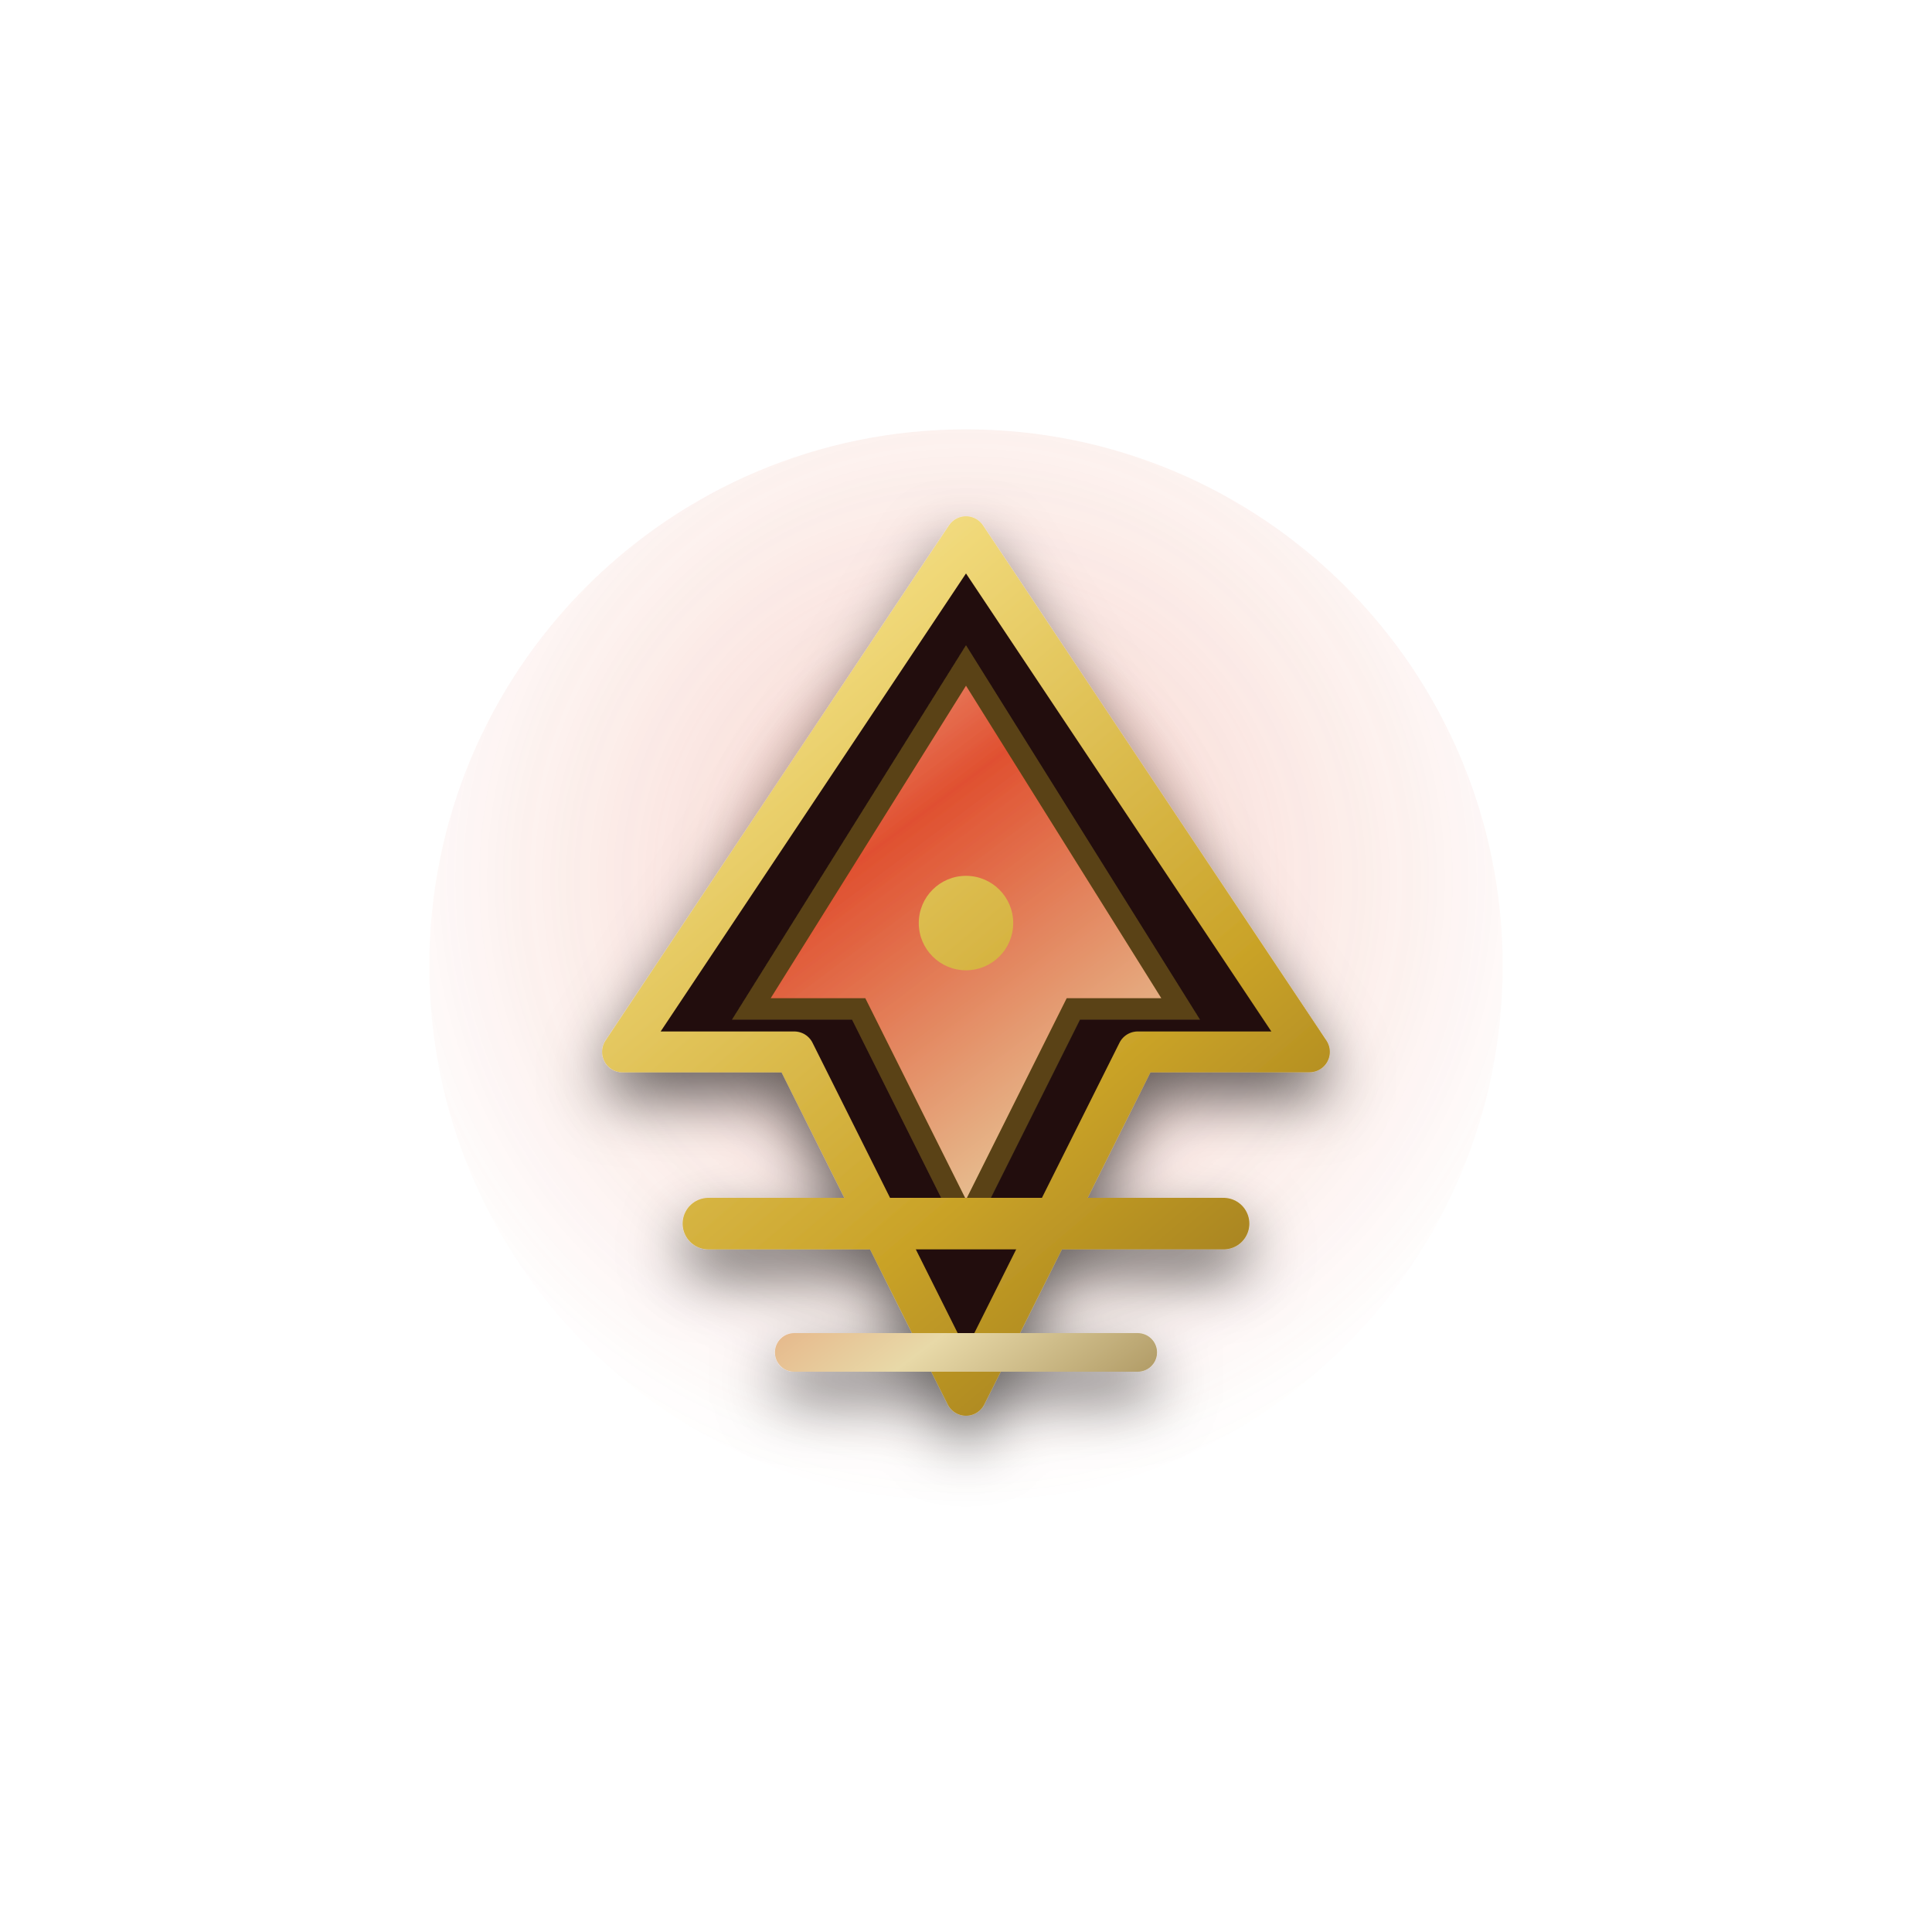
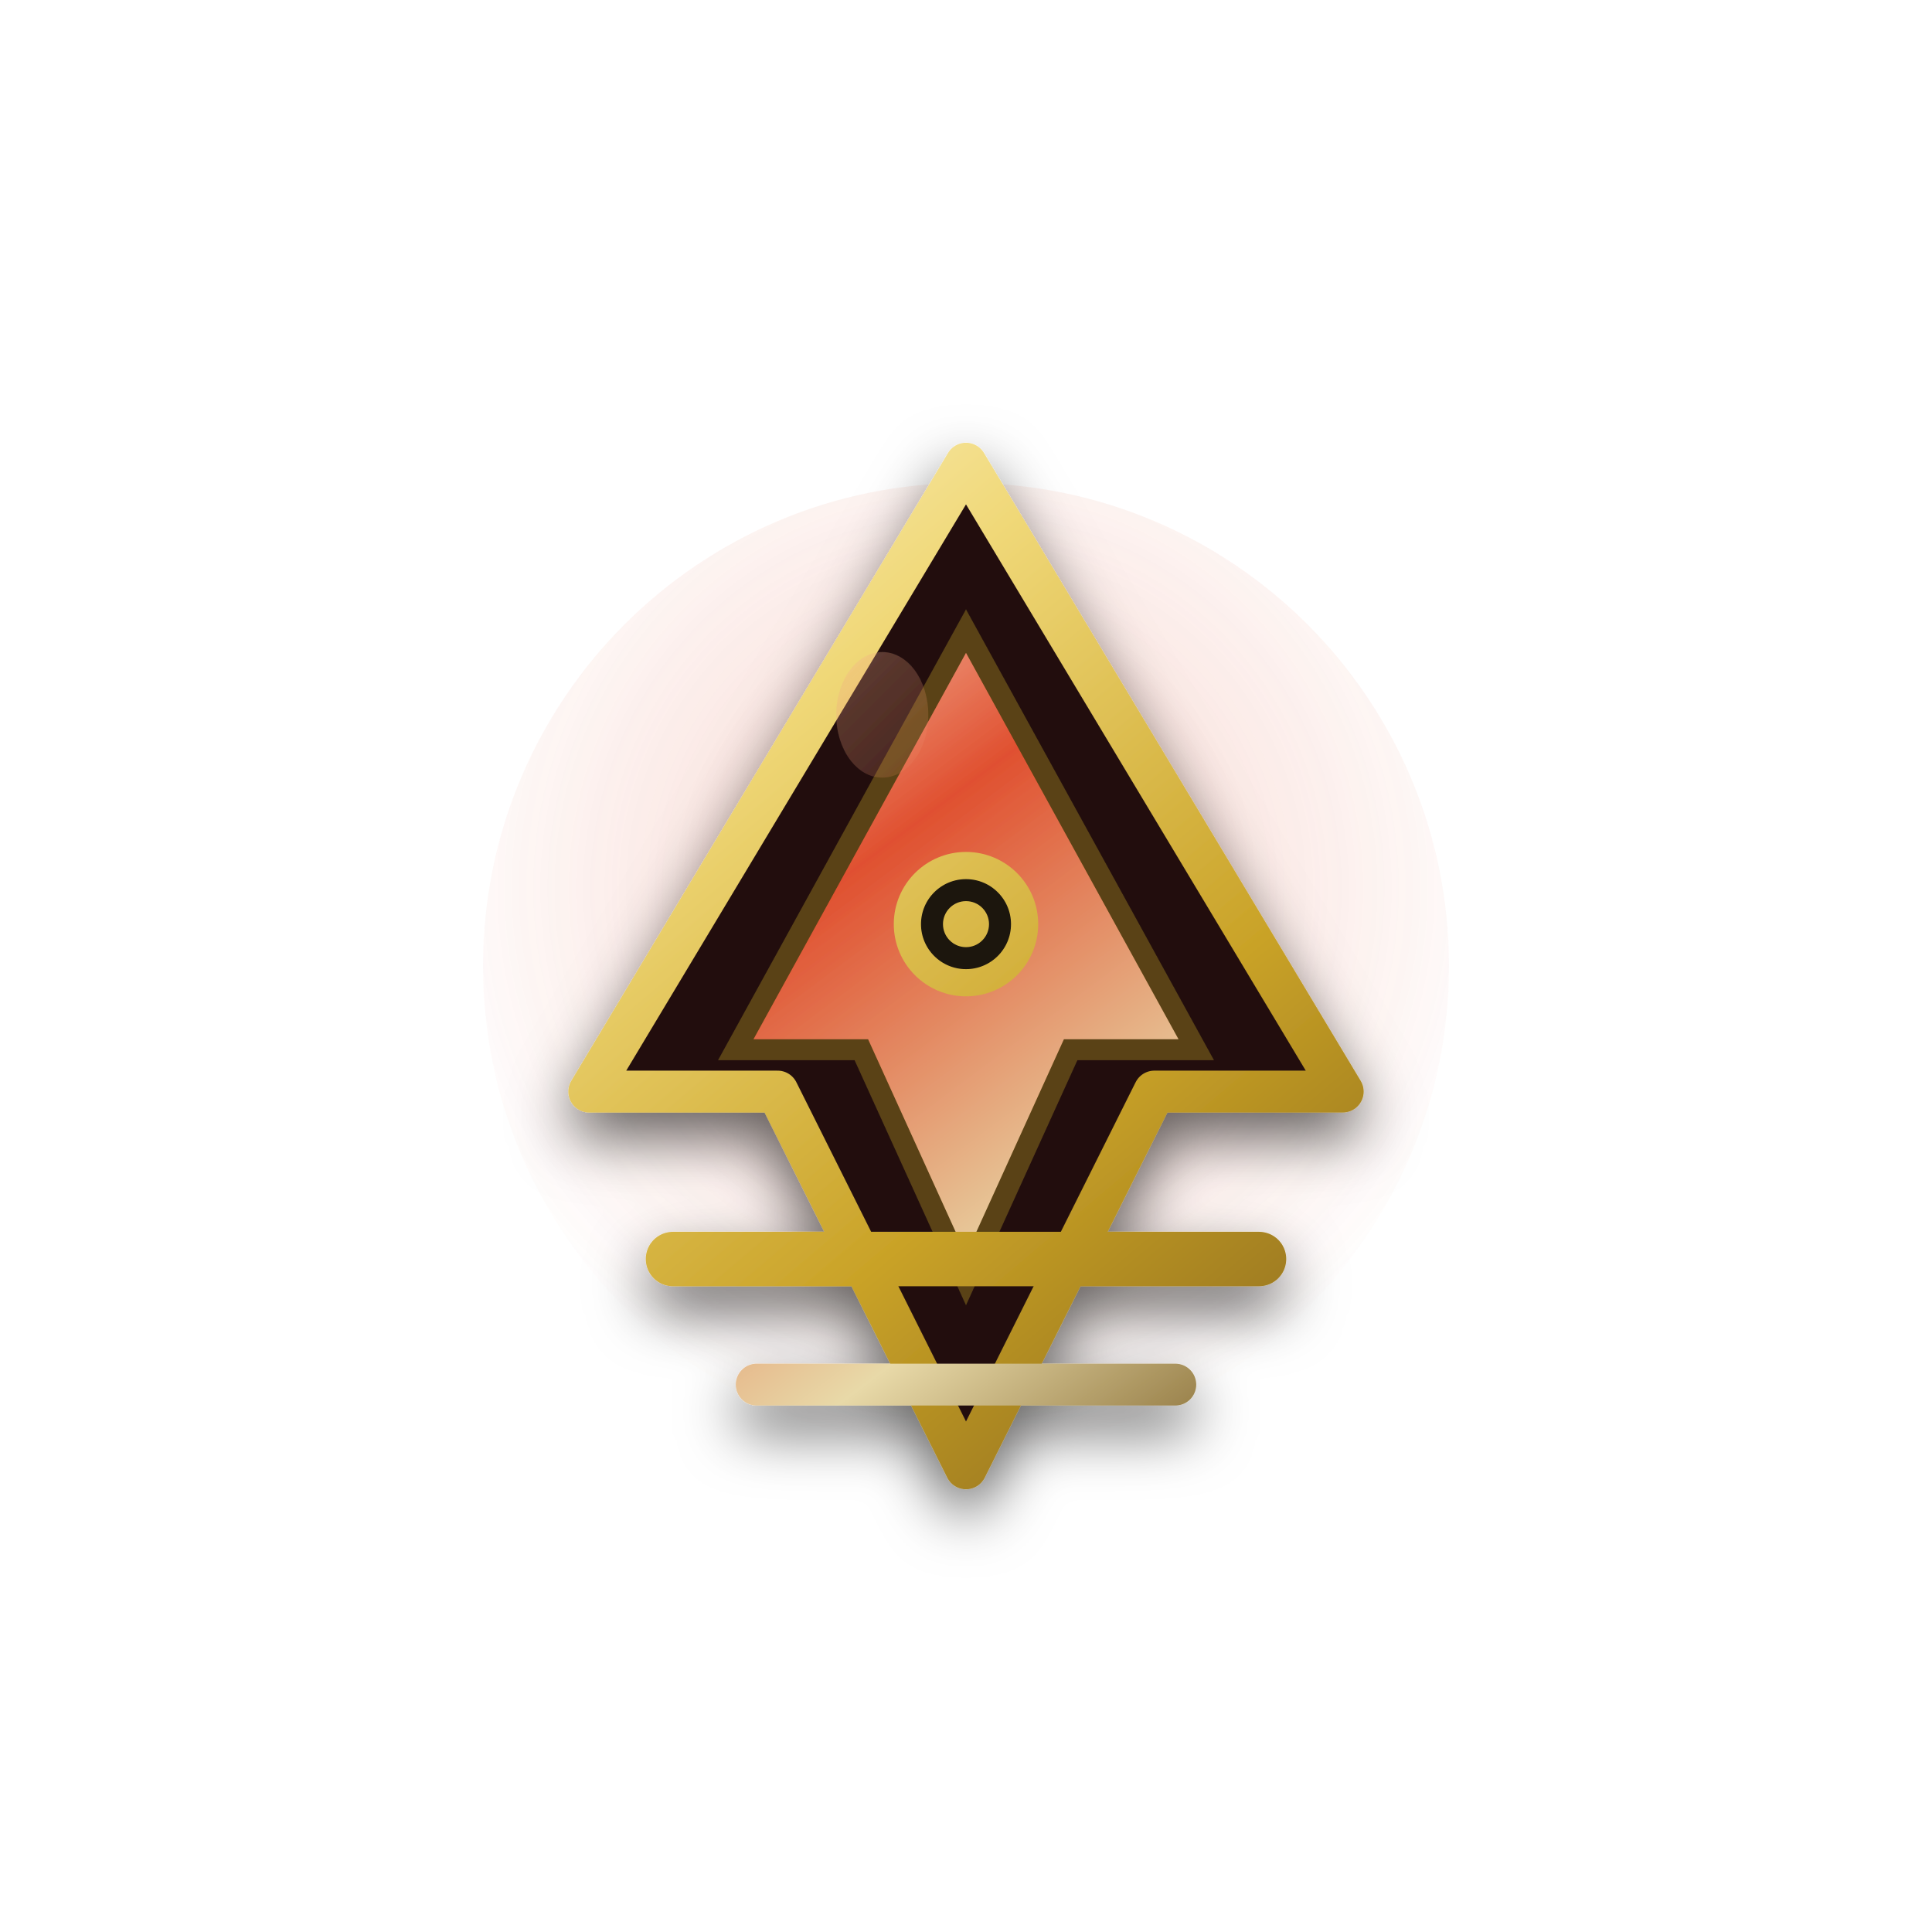
<svg xmlns="http://www.w3.org/2000/svg" viewBox="0 0 72 72" fill="none" aria-hidden="true">
  <defs>
    <radialGradient id="gyeongnos1-aura" cx="50%" cy="42%" r="58%">
      <stop stop-color="#e05030" stop-opacity=".55" />
      <stop offset=".42" stop-color="#e05030" stop-opacity=".18" />
      <stop offset="1" stop-color="#e05030" stop-opacity="0" />
    </radialGradient>
    <linearGradient id="gyeongnos1-gold" x1="14" y1="10" x2="58" y2="62" gradientUnits="userSpaceOnUse">
      <stop stop-color="#FFF8D6" />
      <stop offset=".28" stop-color="#F0D878" />
      <stop offset=".62" stop-color="#C9A227" />
      <stop offset="1" stop-color="#7A5A18" />
    </linearGradient>
    <linearGradient id="gyeongnos1-disc" x1="18" y1="14" x2="54" y2="58" gradientUnits="userSpaceOnUse">
      <stop stop-color="#3A2E1A" />
      <stop offset="1" stop-color="#14100A" />
    </linearGradient>
    <linearGradient id="gyeongnos1-ink" x1="22" y1="16" x2="52" y2="56" gradientUnits="userSpaceOnUse">
      <stop stop-color="#FFF6E0" />
      <stop offset=".35" stop-color="#e05030" />
      <stop offset=".75" stop-color="#E8D9A8" />
      <stop offset="1" stop-color="#8A7038" />
    </linearGradient>
    <linearGradient id="gyeongnos1-shine" x1="20" y1="14" x2="40" y2="34" gradientUnits="userSpaceOnUse">
-       <stop stop-color="#FFF6D0" stop-opacity=".9" />
+       <stop stop-color="#FFF6D0" stop-opacity=".95" />
      <stop offset="1" stop-color="#e05030" stop-opacity="0" />
    </linearGradient>
    <filter id="gyeongnos1-depth" x="-30%" y="-30%" width="160%" height="160%">
      <feDropShadow dx="0" dy="1.2" stdDeviation="1.4" flood-color="#000" flood-opacity=".6" />
    </filter>
  </defs>
-   <circle cx="36" cy="36" r="20" fill="url(#gyeongnos1-aura)" opacity=".85" />
-   <g filter="url(#gyeongnos1-depth)" transform="translate(36 36) scale(0.8) translate(-36 -36)">
-     <path d="M20 40 36 16 52 40h-8l-8 16-8-16z" fill="#241010" stroke="url(#gyeongnos1-gold)" stroke-width="1.9" stroke-linejoin="round" />
-     <path d="M26 38 36 22 46 38h-5l-5 10-5-10z" fill="url(#gyeongnos1-ink)" stroke="#5A4214" stroke-width="1" />
-     <path d="M24 48h24" stroke="url(#gyeongnos1-gold)" stroke-width="2.4" stroke-linecap="round" />
-     <path d="M28 54h16" stroke="url(#gyeongnos1-ink)" stroke-width="1.8" stroke-linecap="round" />
-     <circle cx="36" cy="34" r="2.2" fill="url(#gyeongnos1-gold)" />
+   <circle cx="36" cy="36" r="18" fill="url(#gyeongnos1-aura)" opacity=".8" />
+   <g filter="url(#gyeongnos1-depth)" transform="translate(36 36) scale(0.78) translate(-36 -36)">
+     <path d="M18 42 36 12 54 42h-9l-9 18-9-18z" fill="#241010" stroke="url(#gyeongnos1-gold)" stroke-width="2" stroke-linejoin="round" />
+     <path d="M25 40 36 20 47 40h-6l-5 11-5-11z" fill="url(#gyeongnos1-ink)" stroke="#5A4214" stroke-width="1" />
+     <path d="M22 50h28" stroke="url(#gyeongnos1-gold)" stroke-width="2.6" stroke-linecap="round" />
+     <path d="M26 56h20" stroke="url(#gyeongnos1-ink)" stroke-width="2" stroke-linecap="round" />
+     <circle cx="36" cy="34" r="2.8" fill="#1A140C" stroke="url(#gyeongnos1-gold)" stroke-width="1.3" />
+     <circle cx="36" cy="34" r="1.1" fill="url(#gyeongnos1-gold)" />
+     <ellipse cx="32" cy="24" rx="2.2" ry="3" fill="url(#gyeongnos1-shine)" opacity=".55" />
  </g>
</svg>
